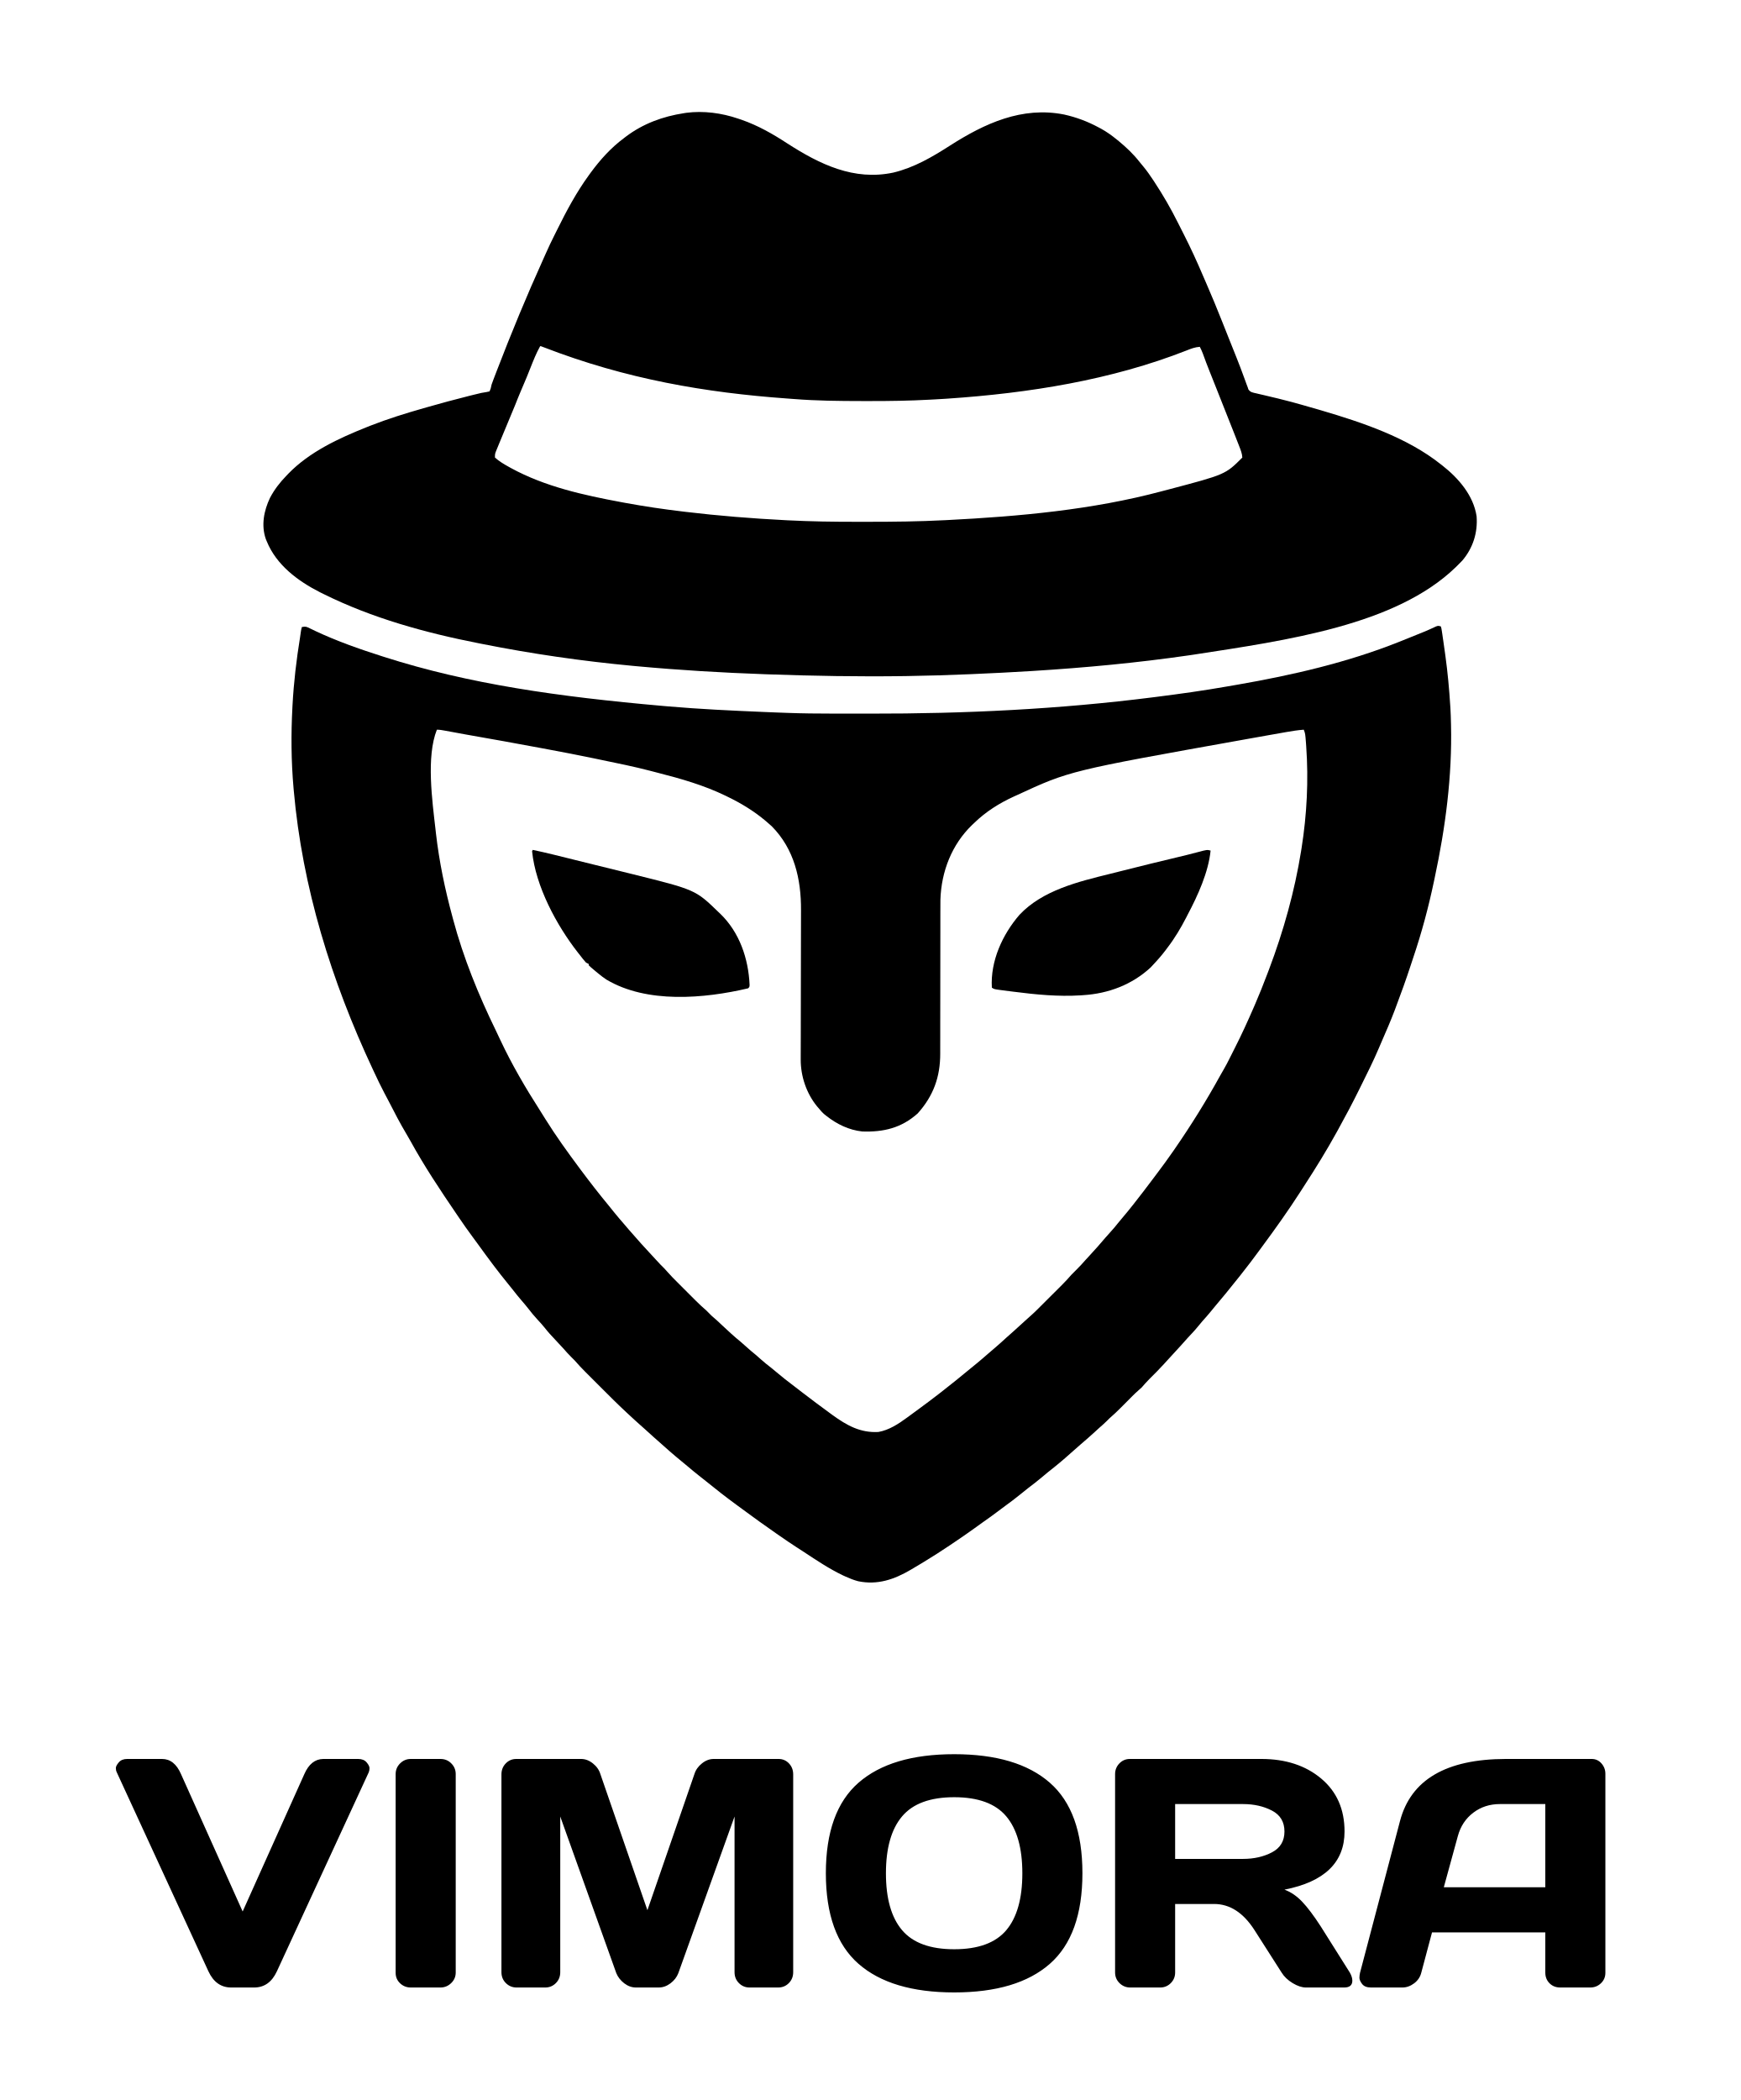
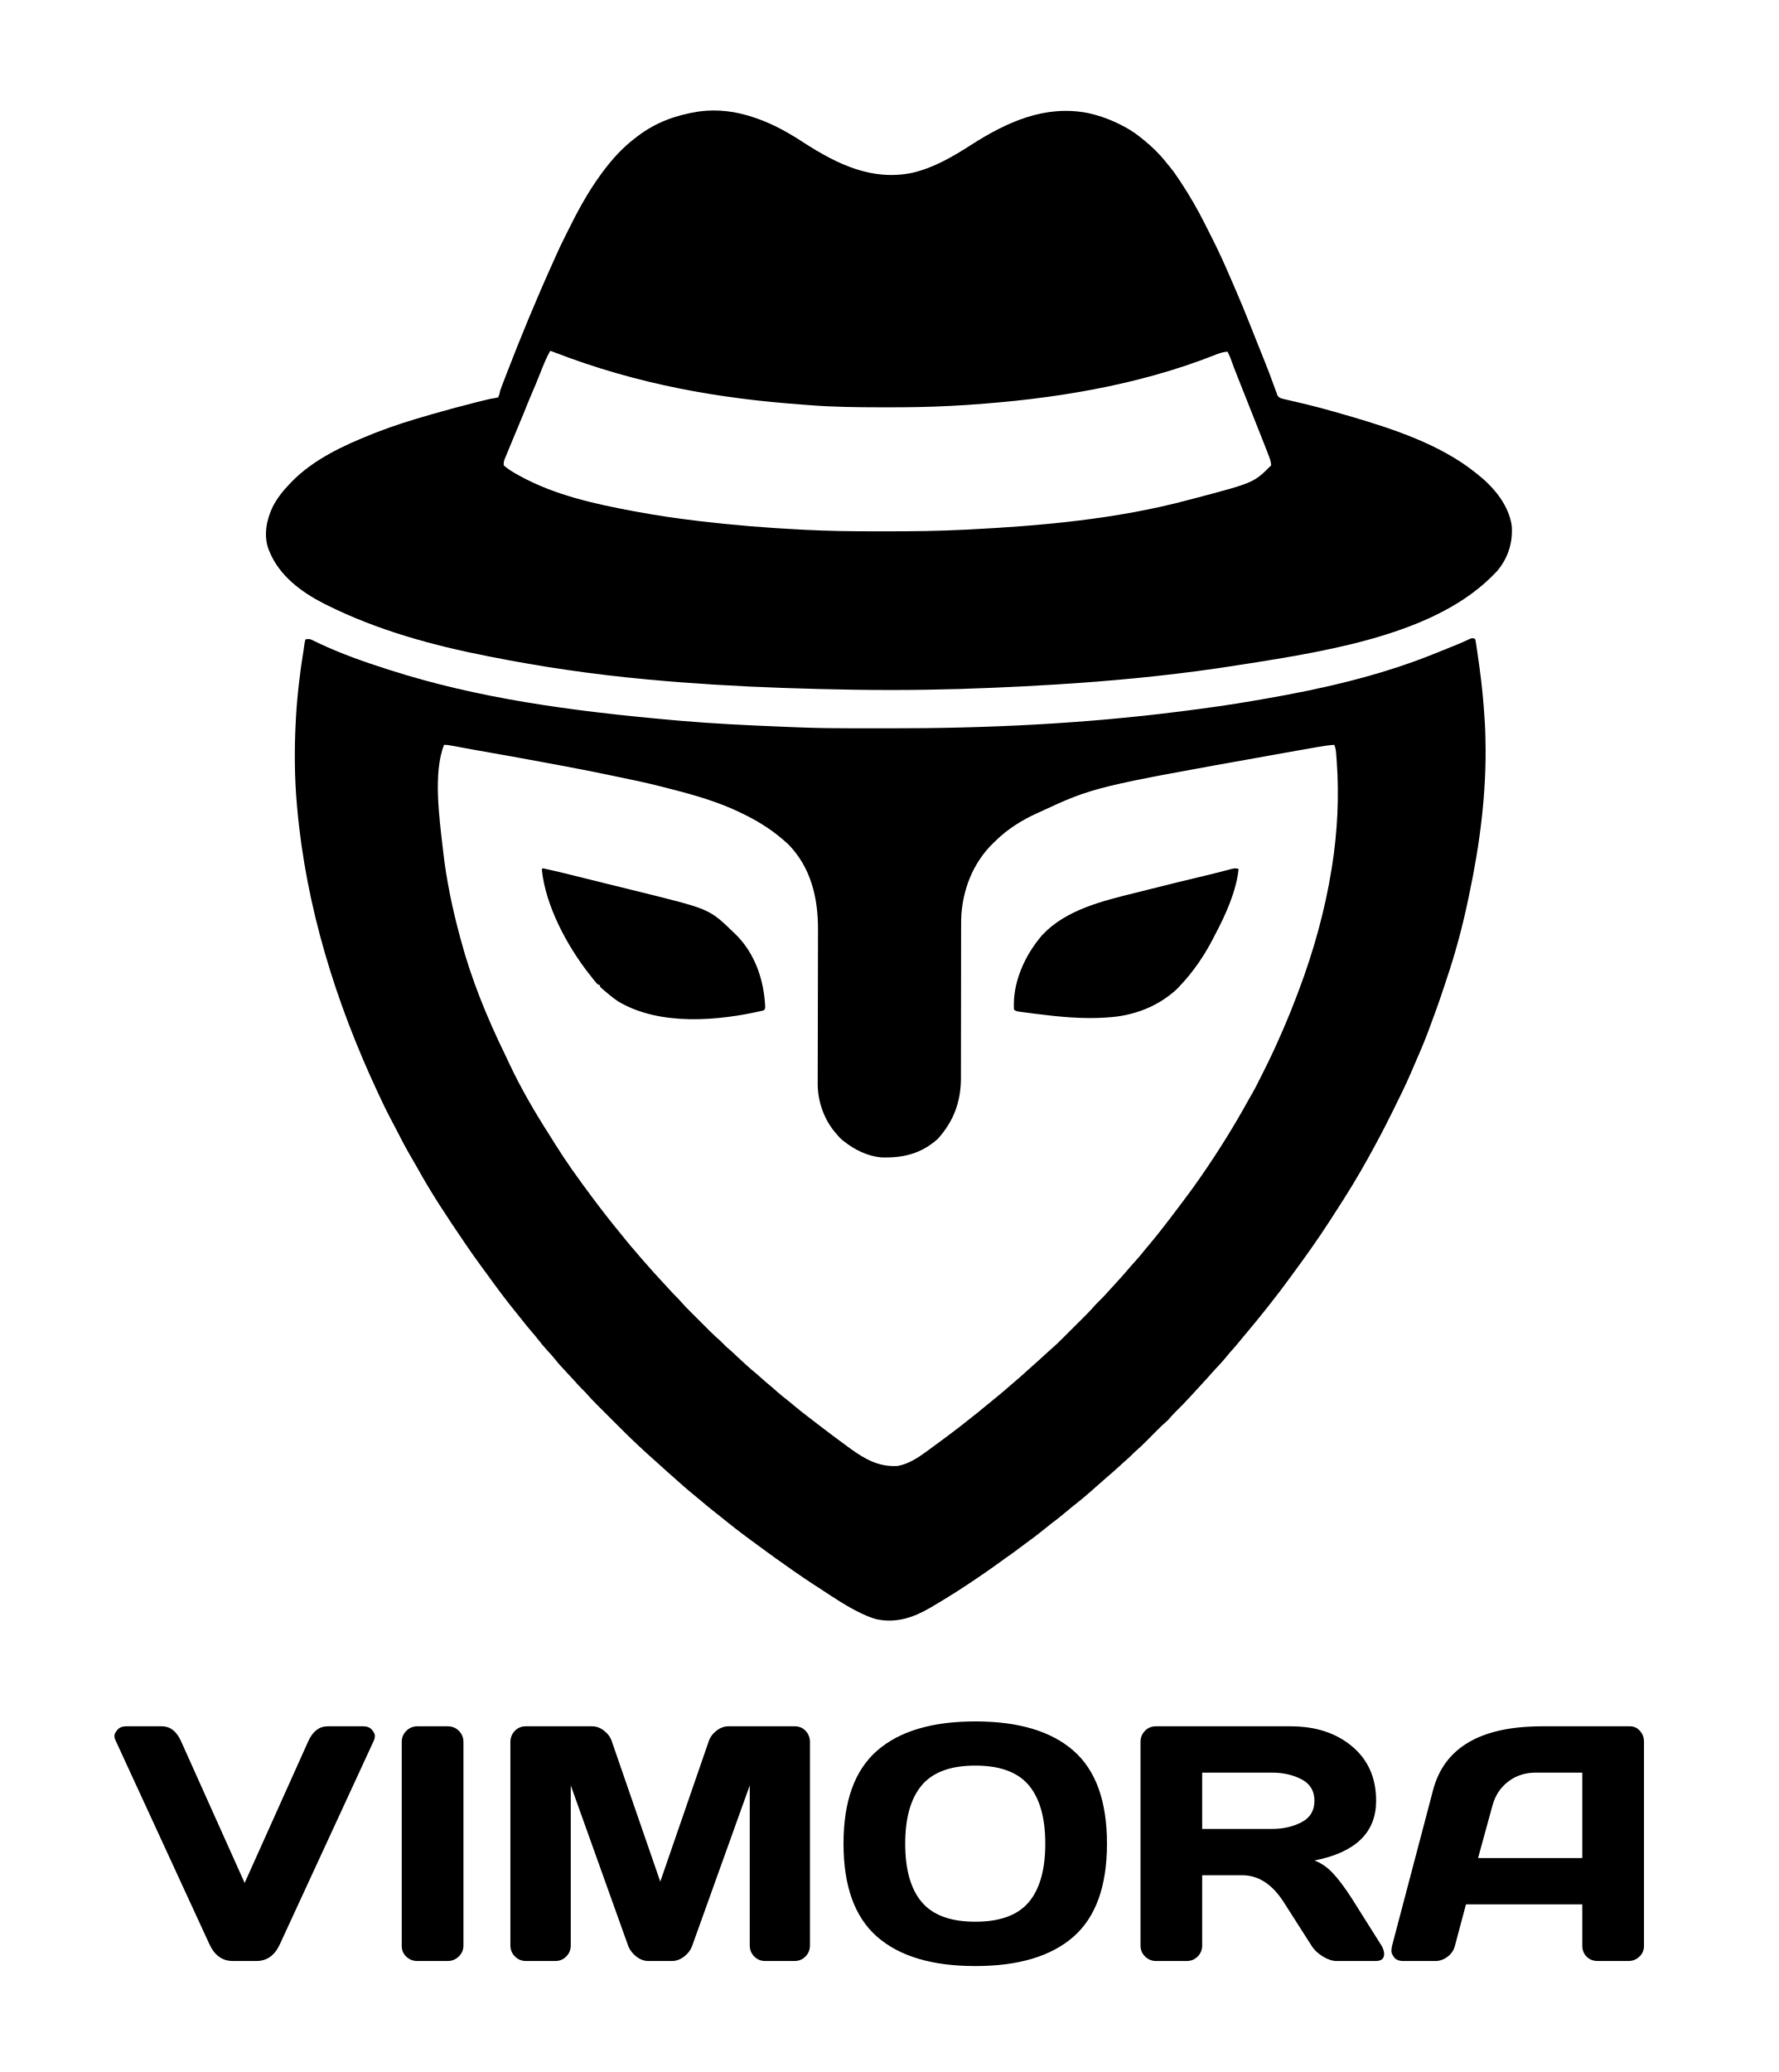
- <svg xmlns="http://www.w3.org/2000/svg" viewBox="-35.101 4.399 2578.2 3109.89">
+ <svg xmlns="http://www.w3.org/2000/svg" viewBox="-28.57 10.93 2565.14 2987.98">
  <g fill="#000000" fill-rule="evenodd">
    <path transform="translate(1058 180)" d="M0 0 C1.72 0.58 3.45 1.15 5.23 1.75 C29.57 10.21 51.6 22.78 73.11 36.85 C121.1 67.72 171.63 92.42 230 80 C260.8 72.67 287.6 56.92 314 40 C365.32 7.16 420.67 -18.38 483.04 -6 C501.09 -1.98 517.72 4.25 534 13 C535.2 13.64 536.41 14.28 537.65 14.93 C546.07 19.56 553.56 24.93 561 31 C561.53 31.43 561.53 31.43 564.21 33.59 C575.37 42.79 585.84 52.8 594.78 64.2 C596.89 66.86 599.05 69.45 601.23 72.05 C606.06 77.96 610.36 84.14 614.56 90.5 C615.33 91.66 616.1 92.82 616.89 94.01 C629.68 113.46 641.32 133.56 651.69 154.39 C654.47 159.96 657.28 165.52 660.12 171.07 C670.41 191.26 679.8 211.72 688.67 232.58 C690.41 236.63 692.17 240.68 693.94 244.73 C702.02 263.18 709.63 281.78 717.06 300.5 C718.15 303.24 719.25 305.98 720.34 308.72 C722.49 314.13 724.64 319.54 726.79 324.95 C730.55 334.38 734.32 343.8 738.1 353.22 C742.18 363.41 746.06 373.65 749.8 383.96 C750.43 385.67 751.05 387.37 751.69 389.12 C751.97 389.9 751.97 389.9 753.39 393.82 C753.92 395.2 754.45 396.58 755 398 C755.32 399.02 755.65 400.03 755.98 401.08 C759.09 405.58 762.64 405.74 767.88 406.96 C768.87 407.2 769.86 407.44 770.88 407.69 C774.1 408.46 777.33 409.2 780.56 409.94 C782.78 410.46 785 410.99 787.21 411.53 C791.55 412.57 795.89 413.6 800.23 414.62 C806.93 416.22 813.6 417.93 820.25 419.75 C821.24 420.02 822.23 420.29 823.24 420.57 C826.16 421.37 829.08 422.18 832 423 C832.53 423.15 832.53 423.15 835.19 423.89 C843.48 426.2 851.74 428.58 860 431 C861.39 431.41 862.78 431.81 864.21 432.23 C924.71 450.07 991.01 472.19 1041 512 C1041.77 512.6 1042.55 513.2 1043.34 513.82 C1067.16 532.48 1089.37 558.07 1094 589 C1095.86 613.16 1088.64 635.95 1072.84 654.54 C1070.49 657.05 1068.08 659.47 1065.62 661.88 C1064.74 662.74 1063.85 663.61 1062.94 664.51 C974.1 750.39 813.53 772.5 674 794 C672.18 794.27 670.36 794.54 668.48 794.81 C591.75 805.94 514.37 813.21 437 818 C435.93 818.07 434.86 818.13 433.76 818.2 C405.27 819.99 376.77 821.38 348.25 822.62 C346.83 822.69 345.41 822.75 343.94 822.81 C312.91 824.17 281.87 825.1 250.81 825.56 C249.43 825.58 248.05 825.6 246.63 825.63 C179.06 826.63 111.54 825.39 44 823 C42.58 822.95 41.17 822.9 39.71 822.85 C-23.62 820.6 -86.9 816.84 -150 811 C-151.9 810.83 -153.8 810.65 -155.75 810.47 C-230.65 803.47 -305.24 792.7 -379 778 C-380.67 777.67 -382.33 777.35 -384.05 777.01 C-462.8 761.54 -541.94 739.82 -614 704 C-615.67 703.18 -617.34 702.36 -619.06 701.51 C-652.02 684.77 -683.73 661.12 -698 626 C-698.44 624.96 -698.87 623.92 -699.32 622.85 C-706.53 602.43 -702.22 580.73 -693.25 561.81 C-686.75 549.38 -678.73 539.05 -669 529 C-668.05 528 -667.1 527 -666.12 525.97 C-634.73 493.57 -591.3 473.46 -550 457 C-548.27 456.3 -546.53 455.61 -544.75 454.89 C-519.03 444.81 -492.56 436.55 -466 429 C-465.24 428.78 -465.24 428.78 -461.37 427.67 C-440.66 421.75 -419.89 416.1 -399 410.88 C-397.16 410.41 -395.32 409.95 -393.43 409.48 C-379.31 405.98 -379.31 405.98 -372.36 404.95 C-370.92 404.64 -369.48 404.32 -368 404 C-366.19 399.88 -366.19 399.88 -365 394 C-364.15 391.54 -363.26 389.1 -362.33 386.68 C-361.79 385.26 -361.25 383.85 -360.69 382.39 C-360.13 380.94 -359.58 379.49 -359 378 C-358.48 376.65 -357.97 375.31 -357.44 373.92 C-335.98 318.06 -313.1 262.68 -288.43 208.16 C-287.1 205.22 -285.78 202.27 -284.47 199.32 C-280.53 190.48 -276.47 181.73 -272.08 173.1 C-270.6 170.19 -269.14 167.27 -267.7 164.34 C-254.04 136.66 -239.19 108.99 -221 84 C-220.04 82.67 -219.07 81.34 -218.08 79.97 C-203.87 60.68 -188.27 43.35 -169 29 C-168.1 28.31 -167.2 27.61 -166.27 26.89 C-140.67 7.52 -111.51 -3.15 -80 -8 C-78.88 -8.18 -77.77 -8.35 -76.62 -8.53 C-51.06 -11.85 -24.26 -8.28 0 0 Z M-293 337 C-298.77 347.23 -303.05 358.17 -307.38 369.06 C-308.7 372.35 -310.02 375.65 -311.34 378.94 C-311.97 380.5 -312.6 382.07 -313.25 383.69 C-316.07 390.63 -319.04 397.5 -322.02 404.37 C-324.82 410.91 -327.43 417.52 -330.05 424.14 C-332.53 430.33 -335.13 436.48 -337.73 442.62 C-342.07 452.91 -346.33 463.22 -350.57 473.53 C-351.48 475.75 -352.4 477.96 -353.32 480.17 C-354.47 482.94 -355.61 485.72 -356.75 488.5 C-357.38 490.04 -358.02 491.57 -358.67 493.16 C-360 497 -360 497 -360 502 C-353.73 507.62 -346.72 511.74 -339.38 515.81 C-338.28 516.42 -337.19 517.03 -336.06 517.65 C-285.97 545.01 -228.62 557.67 -173 568 C-171.19 568.34 -169.38 568.68 -167.51 569.02 C-138.78 574.32 -110 578.56 -81 582 C-79.96 582.12 -78.93 582.25 -77.86 582.38 C-28.64 588.27 20.74 592.21 70.25 594.75 C71.39 594.81 72.54 594.87 73.71 594.93 C107.73 596.66 141.74 597.17 175.8 597.13 C180.83 597.12 185.87 597.13 190.9 597.13 C229.43 597.17 267.96 596.73 306.44 594.75 C307.68 594.69 308.92 594.63 310.2 594.56 C416.15 589.18 524.8 579.43 627.57 551.92 C630.81 551.05 634.06 550.21 637.32 549.37 C721.93 527.07 721.93 527.07 747 502 C746.69 496.07 744.65 490.99 742.5 485.5 C742.32 485.04 742.32 485.04 741.42 482.72 C740.66 480.78 739.9 478.84 739.14 476.91 C738.05 474.13 736.97 471.35 735.89 468.57 C731.25 456.62 726.5 444.72 721.73 432.83 C717.35 421.9 713.03 410.95 708.73 400 C705.4 391.53 702.03 383.07 698.62 374.62 C695.06 365.77 691.69 356.86 688.47 347.86 C687.17 344.44 685.71 341.24 684 338 C677.02 338.49 671.11 340.7 664.69 343.31 C552.64 387.36 430.62 406.58 311 414.69 C309.42 414.79 307.85 414.9 306.22 415.01 C301.7 415.3 297.17 415.56 292.63 415.81 C289.96 415.95 287.29 416.1 284.61 416.25 C254.51 417.91 224.48 418.37 194.33 418.32 C190.69 418.31 187.05 418.31 183.4 418.31 C149.63 418.27 115.96 417.94 82.28 415.26 C78.74 414.98 75.19 414.72 71.65 414.46 C-46.57 405.89 -165 386.24 -287.96 338.58 C-292 337 -292 337 -293 337 Z " />
    <path transform="translate(2099 932)" d="M0 0 C0.93 2.97 0.93 2.97 1.53 7 C1.76 8.51 1.99 10.01 2.23 11.56 C2.46 13.21 2.7 14.86 2.94 16.56 C3.19 18.27 3.44 19.97 3.7 21.73 C4.5 27.15 5.25 32.57 6 38 C6.23 39.68 6.47 41.35 6.71 43.08 C10.14 67.99 12.46 92.91 14 118 C14.07 119.14 14.14 120.28 14.22 121.46 C14.63 128.31 14.86 135.15 15 142 C15.03 143.21 15.07 144.42 15.1 145.66 C16.94 221.49 6.86 297.98 -9 372 C-9.33 373.56 -9.65 375.12 -9.99 376.72 C-18.03 415.19 -28.29 453.49 -40.9 490.73 C-42.12 494.36 -43.31 498.01 -44.5 501.66 C-51.46 522.98 -59.09 544.02 -67 565 C-67.21 565.57 -67.21 565.57 -68.29 568.43 C-74.17 584.02 -80.79 599.26 -87.48 614.52 C-88.8 617.53 -90.08 620.55 -91.35 623.58 C-99.74 643.44 -109.45 662.68 -119 682 C-119.32 682.64 -119.32 682.64 -120.92 685.89 C-130.79 705.86 -141.2 725.51 -152 745 C-152.85 746.54 -153.69 748.08 -154.57 749.66 C-169.12 776.03 -184.95 801.67 -201.35 826.92 C-203.73 830.58 -206.09 834.26 -208.44 837.94 C-226.1 865.4 -245.05 891.94 -264.45 918.2 C-266.85 921.44 -269.23 924.68 -271.61 927.93 C-278.57 937.43 -285.67 946.78 -293 956 C-294.79 958.29 -296.58 960.58 -298.38 962.88 C-304.49 970.66 -310.74 978.33 -317 986 C-317.8 986.99 -318.61 987.98 -319.44 989 C-324.32 995 -329.3 1000.91 -334.3 1006.8 C-336.78 1009.74 -339.21 1012.7 -341.62 1015.69 C-345.2 1020.09 -348.95 1024.3 -352.77 1028.49 C-355 1030.99 -357.1 1033.57 -359.19 1036.19 C-364.09 1042.26 -369.43 1047.89 -374.78 1053.56 C-378.28 1057.3 -381.64 1061.14 -385 1065 C-388.65 1069.02 -392.33 1073.01 -396 1077 C-397.81 1078.98 -399.63 1080.96 -401.44 1082.94 C-402.35 1083.93 -403.27 1084.93 -404.21 1085.95 C-406.06 1087.98 -407.92 1090.01 -409.76 1092.05 C-416.95 1099.93 -424.42 1107.47 -432.02 1114.96 C-435.85 1118.85 -439.41 1122.89 -443 1127 C-444.51 1128.43 -446.04 1129.84 -447.62 1131.19 C-450.91 1134.05 -453.95 1136.91 -457 1140 C-457.93 1140.94 -458.87 1141.88 -459.83 1142.84 C-460.84 1143.86 -461.85 1144.88 -462.89 1145.93 C-465.2 1148.24 -467.51 1150.56 -469.81 1152.88 C-470.96 1154.03 -472.11 1155.19 -473.3 1156.39 C-479.04 1162.14 -484.82 1167.72 -491 1173 C-492.15 1174.15 -493.31 1175.31 -494.5 1176.5 C-498.19 1180.19 -502.06 1183.57 -506 1187 C-508 1188.83 -510 1190.66 -512 1192.5 C-518.83 1198.78 -525.82 1204.85 -532.88 1210.88 C-537.91 1215.18 -542.88 1219.55 -547.79 1224 C-558.68 1233.86 -569.95 1243.23 -581.54 1252.26 C-584.87 1254.89 -588.1 1257.61 -591.31 1260.38 C-597.58 1265.73 -604.11 1270.71 -610.68 1275.68 C-614.82 1278.86 -618.85 1282.12 -622.88 1285.44 C-630.18 1291.42 -637.71 1297.03 -645.34 1302.59 C-649.63 1305.73 -653.88 1308.92 -658.12 1312.12 C-664.8 1317.15 -671.59 1321.99 -678.44 1326.78 C-682.73 1329.81 -686.97 1332.88 -691.21 1335.97 C-700.54 1342.72 -710.02 1349.23 -719.58 1355.66 C-722.3 1357.49 -725.03 1359.34 -727.75 1361.18 C-739.98 1369.44 -752.4 1377.32 -765 1385 C-766.36 1385.83 -767.72 1386.66 -769.13 1387.52 C-772.74 1389.71 -776.36 1391.86 -780 1394 C-781.67 1394.99 -783.34 1395.99 -785.06 1397.01 C-809.58 1411.43 -834.42 1420 -863.03 1414.04 C-869.65 1412.31 -875.79 1409.83 -882 1407 C-883.19 1406.46 -884.39 1405.92 -885.62 1405.36 C-905.87 1395.67 -924.71 1383.06 -943.41 1370.7 C-947.23 1368.19 -951.09 1365.72 -954.94 1363.25 C-963.07 1357.99 -971.05 1352.53 -979 1347 C-980.83 1345.74 -982.66 1344.47 -984.48 1343.21 C-1001.26 1331.59 -1017.8 1319.66 -1034.21 1307.54 C-1037.4 1305.18 -1040.59 1302.84 -1043.79 1300.5 C-1058.91 1289.42 -1073.68 1277.95 -1088.19 1266.09 C-1091.83 1263.14 -1095.5 1260.25 -1099.19 1257.38 C-1104.88 1252.92 -1110.42 1248.31 -1115.92 1243.61 C-1118.73 1241.23 -1121.57 1238.89 -1124.44 1236.56 C-1136.44 1226.79 -1148.08 1216.55 -1159.57 1206.18 C-1161.66 1204.31 -1163.76 1202.46 -1165.88 1200.62 C-1170.35 1196.69 -1174.74 1192.66 -1179.13 1188.62 C-1181.37 1186.57 -1183.65 1184.56 -1185.94 1182.56 C-1191.73 1177.48 -1197.36 1172.24 -1203 1167 C-1204.12 1165.96 -1205.25 1164.93 -1206.4 1163.86 C-1219.52 1151.66 -1232.17 1138.99 -1244.82 1126.31 C-1248.65 1122.48 -1252.48 1118.65 -1256.31 1114.83 C-1258.76 1112.38 -1261.21 1109.92 -1263.66 1107.47 C-1264.8 1106.34 -1265.94 1105.2 -1267.1 1104.03 C-1272.61 1098.51 -1277.93 1092.93 -1283 1087 C-1284.65 1085.31 -1286.31 1083.64 -1288 1082 C-1292.21 1077.83 -1296.11 1073.48 -1300 1069 C-1302.28 1066.54 -1304.58 1064.08 -1306.88 1061.62 C-1320.96 1046.57 -1320.96 1046.57 -1327.31 1038.69 C-1330.68 1034.52 -1334.21 1030.59 -1337.88 1026.69 C-1343 1021.2 -1347.64 1015.48 -1352.22 1009.54 C-1355.05 1005.93 -1358 1002.46 -1361 999 C-1365.9 993.34 -1370.56 987.54 -1375.15 981.64 C-1378.24 977.7 -1381.39 973.81 -1384.56 969.94 C-1390.17 963.05 -1395.64 956.08 -1401 949 C-1402.15 947.48 -1403.31 945.95 -1404.5 944.38 C-1411.69 934.83 -1418.77 925.21 -1425.75 915.5 C-1428.58 911.58 -1431.45 907.68 -1434.33 903.8 C-1441.1 894.67 -1447.62 885.41 -1454 876 C-1455.39 873.96 -1456.79 871.91 -1458.18 869.87 C-1482.16 834.68 -1505.84 799.13 -1526.33 761.77 C-1528.23 758.38 -1530.15 755.03 -1532.14 751.7 C-1541.49 735.98 -1549.89 719.86 -1558.18 703.56 C-1560.36 699.3 -1562.61 695.08 -1564.88 690.88 C-1570.26 680.75 -1575.13 670.38 -1580 660 C-1580.71 658.49 -1581.42 656.97 -1582.15 655.41 C-1643.17 525.18 -1686.32 386.68 -1699 243 C-1699.11 241.74 -1699.23 240.47 -1699.34 239.17 C-1702.83 199.6 -1703.09 159.65 -1701 120 C-1700.94 118.85 -1700.88 117.71 -1700.82 116.53 C-1699.01 82.82 -1695.06 49.35 -1689.64 16.04 C-1689.24 13.52 -1688.87 10.99 -1688.55 8.45 C-1688.13 5.42 -1688.13 5.42 -1687 1 C-1681.34 -0.13 -1680.32 0.4 -1675.33 2.84 C-1673.99 3.48 -1672.64 4.13 -1671.25 4.79 C-1669.79 5.5 -1668.32 6.21 -1666.81 6.94 C-1635.18 21.8 -1602.26 33.37 -1569 44 C-1567.71 44.41 -1566.43 44.83 -1565.1 45.25 C-1439.3 85.51 -1307.27 104.09 -1153.73 117.68 C-1150.49 117.96 -1147.25 118.24 -1144.01 118.52 C-1097.51 122.55 -1050.81 124.73 -1004.19 126.69 C-1002.74 126.75 -1001.3 126.81 -999.82 126.87 C-995.62 127.05 -991.43 127.22 -987.23 127.39 C-986.06 127.43 -984.89 127.48 -983.69 127.53 C-979.46 127.7 -975.23 127.85 -971 128 C-969.93 128.04 -968.87 128.08 -967.77 128.12 C-945.65 128.94 -923.55 129.16 -901.41 129.17 C-897.85 129.17 -894.28 129.17 -890.71 129.18 C-883.27 129.18 -875.82 129.19 -868.38 129.19 C-860.89 129.19 -853.41 129.19 -845.92 129.21 C-705.73 129.46 -565.13 122.71 -426 105 C-424.57 104.82 -423.15 104.64 -421.68 104.45 C-386.49 99.99 -351.39 95.13 -316.46 88.96 C-311.09 88.02 -305.72 87.1 -300.35 86.18 C-219.84 72.21 -137.99 53.32 -62 23 C-61.2 22.68 -61.2 22.68 -57.17 21.08 C-21.01 6.6 -21.01 6.6 -7.17 0.14 C-4 -1 -4 -1 0 0 Z M-1487 153 C-1503.06 193.14 -1493.77 258.87 -1489 301 C-1488.81 302.74 -1488.61 304.49 -1488.41 306.29 C-1483.62 348.26 -1475.06 389.26 -1464 430 C-1463.67 431.23 -1463.34 432.47 -1463.01 433.74 C-1447.85 490.64 -1425.37 545.79 -1399.6 598.64 C-1397.31 603.37 -1395.08 608.11 -1392.88 612.88 C-1376.01 648.78 -1355.69 683.55 -1334.26 716.91 C-1331.51 721.18 -1328.84 725.49 -1326.19 729.81 C-1310.7 754.65 -1293.48 778.54 -1276 802 C-1275.6 802.54 -1275.6 802.54 -1273.58 805.26 C-1260.19 823.19 -1246.48 840.85 -1232.21 858.1 C-1229.74 861.11 -1227.29 864.13 -1224.88 867.19 C-1219.77 873.61 -1214.36 879.78 -1209 886 C-1206.94 888.42 -1204.87 890.83 -1202.81 893.25 C-1198.68 898.07 -1194.5 902.83 -1190.23 907.52 C-1188.36 909.6 -1186.53 911.69 -1184.7 913.8 C-1181.09 917.9 -1177.38 921.9 -1173.62 925.88 C-1169.41 930.35 -1165.21 934.84 -1161.12 939.44 C-1157.67 943.31 -1154.06 946.99 -1150.34 950.6 C-1148.49 952.5 -1146.72 954.49 -1144.99 956.5 C-1140.47 961.68 -1135.62 966.52 -1130.75 971.38 C-1129.78 972.35 -1128.81 973.32 -1127.81 974.32 C-1125.77 976.36 -1123.73 978.4 -1121.69 980.45 C-1118.57 983.55 -1115.46 986.67 -1112.36 989.78 C-1110.36 991.77 -1108.37 993.76 -1106.38 995.75 C-1105.92 996.22 -1105.92 996.22 -1103.59 998.55 C-1098.55 1003.57 -1093.39 1008.35 -1088 1013 C-1085.33 1015.67 -1082.67 1018.33 -1080 1021 C-1077.33 1023.33 -1074.67 1025.67 -1072 1028 C-1069.39 1030.43 -1066.78 1032.86 -1064.19 1035.31 C-1055.24 1043.72 -1046.31 1052.01 -1036.75 1059.72 C-1033.92 1062.07 -1031.21 1064.51 -1028.5 1067 C-1024.03 1071.12 -1019.4 1074.98 -1014.67 1078.79 C-1012.1 1080.92 -1009.64 1083.12 -1007.19 1085.38 C-1002.2 1089.92 -996.91 1094.04 -991.58 1098.18 C-988.13 1100.9 -984.78 1103.7 -981.44 1106.56 C-975.13 1111.94 -968.61 1116.99 -962 1122 C-959.83 1123.67 -957.67 1125.33 -955.5 1127 C-954.43 1127.82 -953.36 1128.65 -952.25 1129.5 C-950.07 1131.17 -947.89 1132.85 -945.71 1134.54 C-932.29 1144.89 -918.68 1154.98 -905 1165 C-903.72 1165.94 -902.44 1166.87 -901.12 1167.84 C-879.97 1183.16 -859.85 1194.56 -833 1193 C-817.51 1190.29 -803.45 1181.18 -791 1172 C-790.43 1171.58 -790.43 1171.58 -787.53 1169.48 C-783.67 1166.67 -779.84 1163.83 -776 1161 C-774.44 1159.86 -772.89 1158.72 -771.28 1157.54 C-762.1 1150.8 -752.99 1143.99 -744 1137 C-742.6 1135.92 -741.21 1134.84 -739.77 1133.73 C-725.25 1122.5 -711.05 1110.89 -696.89 1099.21 C-693.73 1096.6 -690.56 1094.02 -687.38 1091.44 C-681.76 1086.85 -676.3 1082.09 -670.84 1077.33 C-667.18 1074.16 -663.5 1071.01 -659.81 1067.88 C-654.32 1063.18 -648.97 1058.36 -643.67 1053.46 C-640.17 1050.24 -636.59 1047.12 -633 1044 C-626.58 1038.28 -620.23 1032.47 -613.9 1026.64 C-611.31 1024.28 -608.69 1021.95 -606.06 1019.62 C-602.92 1016.82 -599.96 1013.99 -597 1011 C-595.53 1009.54 -594.06 1008.07 -592.6 1006.61 C-587.94 1001.97 -583.29 997.33 -578.64 992.69 C-576.63 990.69 -574.63 988.7 -572.62 986.7 C-569.72 983.81 -566.82 980.91 -563.91 978.01 C-563.03 977.13 -562.14 976.24 -561.22 975.33 C-556.27 970.38 -551.57 965.31 -547 960 C-544.69 957.65 -542.35 955.31 -540 953 C-535.12 948.15 -530.48 943.23 -526 938 C-524.05 935.87 -522.09 933.74 -520.12 931.62 C-512.13 922.99 -504.34 914.25 -496.77 905.23 C-494.17 902.2 -491.52 899.25 -488.81 896.31 C-485.06 892.23 -481.55 888.02 -478.13 883.66 C-475.65 880.56 -473.08 877.53 -470.5 874.5 C-465.89 869.08 -461.4 863.59 -457 858 C-456.15 856.92 -455.29 855.84 -454.41 854.73 C-445.21 843.05 -436.17 831.27 -427.27 819.37 C-424.96 816.28 -422.65 813.21 -420.32 810.13 C-412.34 799.56 -404.55 788.88 -397 778 C-396.06 776.65 -395.13 775.3 -394.16 773.91 C-370.05 738.99 -347.68 703.13 -327.2 665.96 C-325.13 662.24 -323.01 658.56 -320.88 654.88 C-318.16 650.15 -315.64 645.37 -313.23 640.49 C-310.6 635.22 -307.96 629.95 -305.28 624.7 C-295.14 604.77 -285.88 584.52 -277 564 C-276.74 563.39 -276.74 563.39 -275.39 560.3 C-268.9 545.31 -262.84 530.17 -257.08 514.87 C-256.14 512.38 -255.19 509.9 -254.24 507.41 C-233.04 451.23 -216.53 392.32 -207 333 C-206.76 331.52 -206.52 330.05 -206.28 328.52 C-198.38 278.57 -195.79 228.1 -199.38 177.62 C-199.5 175.84 -199.63 174.06 -199.76 172.23 C-200.81 158.74 -200.81 158.74 -203 153 C-211.63 153.65 -220.04 154.93 -228.55 156.45 C-229.97 156.7 -231.39 156.95 -232.85 157.2 C-237.52 158.03 -242.2 158.86 -246.88 159.69 C-250.18 160.27 -253.49 160.86 -256.8 161.44 C-267.2 163.29 -277.6 165.14 -288 167 C-289.65 167.3 -291.31 167.59 -293.01 167.9 C-549.89 213.83 -549.89 213.83 -628 250 C-628.71 250.32 -628.71 250.32 -632.29 251.93 C-653.75 261.71 -674.05 274.48 -691 291 C-692.1 292.03 -693.19 293.07 -694.32 294.13 C-724.4 323.17 -739.81 363.04 -741.18 404.57 C-741.28 411.06 -741.27 417.56 -741.26 424.05 C-741.26 426.54 -741.26 429.02 -741.27 431.51 C-741.27 436.83 -741.28 442.15 -741.27 447.47 C-741.27 455.9 -741.29 464.33 -741.3 472.76 C-741.35 496.71 -741.37 520.67 -741.38 544.63 C-741.38 557.88 -741.4 571.14 -741.44 584.39 C-741.46 592.76 -741.46 601.12 -741.45 609.49 C-741.45 614.7 -741.46 619.92 -741.48 625.14 C-741.48 627.55 -741.48 629.95 -741.47 632.35 C-741.35 667.16 -751.57 695.34 -774.81 721.25 C-798.93 742.85 -825.42 749.11 -857 748 C-876.68 745.91 -894.65 737.14 -910 725 C-910.88 724.32 -911.75 723.64 -912.65 722.94 C-916.23 719.98 -919.03 716.57 -922 713 C-922.68 712.21 -923.36 711.43 -924.06 710.62 C-939.65 691.49 -948.16 666.18 -948.1 641.67 C-948.1 641.16 -948.1 641.16 -948.1 638.56 C-948.09 635.12 -948.08 631.69 -948.07 628.25 C-948.06 625.79 -948.06 623.32 -948.05 620.86 C-948.04 615.54 -948.03 610.23 -948.01 604.92 C-947.99 596.51 -947.98 588.09 -947.97 579.67 C-947.93 555.74 -947.89 531.81 -947.83 507.87 C-947.79 494.65 -947.77 481.43 -947.76 468.21 C-947.75 461.23 -947.74 454.24 -947.71 447.26 C-947.69 440.67 -947.68 434.09 -947.68 427.5 C-947.68 425.1 -947.67 422.7 -947.66 420.3 C-947.41 374.2 -957.67 329.71 -991 296 C-993.61 293.6 -996.28 291.27 -999 289 C-999.8 288.33 -1000.59 287.66 -1001.41 286.97 C-1018.39 272.85 -1037.13 261.55 -1057 252 C-1057.9 251.56 -1058.8 251.12 -1059.73 250.66 C-1091 235.51 -1125.2 225.59 -1158.79 217.07 C-1162.73 216.07 -1166.66 215.04 -1170.58 214 C-1194.67 207.71 -1219.07 202.77 -1243.44 197.74 C-1247.17 196.97 -1250.89 196.18 -1254.62 195.4 C-1277.39 190.64 -1300.24 186.29 -1323.12 182.01 C-1326.23 181.43 -1329.35 180.85 -1332.46 180.26 C-1369.51 173.32 -1406.62 166.66 -1443.75 160.17 C-1454.13 158.35 -1464.49 156.45 -1474.84 154.46 C-1478.95 153.68 -1482.8 153 -1487 153 Z " />
    <path transform="translate(754 1263)" d="M0 0 C9.92 2.07 19.78 4.35 29.62 6.75 C30.26 6.9 30.26 6.9 33.49 7.69 C42.33 9.84 51.15 12.04 59.97 14.25 C70.47 16.88 80.98 19.48 91.49 22.05 C109 26.34 126.5 30.66 144 35 C145.09 35.27 146.18 35.54 147.31 35.82 C240.98 59.09 240.98 59.09 275 92 C275.87 92.81 276.73 93.63 277.62 94.47 C306.24 122.01 319.45 160.99 321.18 199.97 C321 203 321 203 319 205 C253.72 220.35 168.91 227.81 109 192 C104.79 189.22 100.88 186.23 97 183 C96.37 182.48 96.37 182.48 93.16 179.84 C85.94 173.79 85.94 173.79 83 171 C83 170.34 83 169.68 83 169 C82.34 168.67 82.34 168.67 79 167 C75.74 163.56 72.92 159.74 70 156 C68.99 154.73 67.98 153.47 66.95 152.16 C35.32 111.78 4.25 54.03 -1 2 C-0.67 1.34 -0.34 0.68 0 0 Z " />
    <path transform="translate(1758 1264)" d="M0 0 C-3.17 32.02 -19 66.75 -34 95 C-34.67 96.32 -35.34 97.64 -36.03 99 C-44.1 114.69 -53.23 130 -64 144 C-64.77 145.03 -65.53 146.06 -66.32 147.12 C-72.12 154.84 -78.35 162 -85 169 C-86.22 170.32 -87.43 171.64 -88.69 173 C-116.25 198.57 -151.33 211.82 -188.56 214.12 C-189.18 214.17 -189.18 214.17 -192.33 214.39 C-225.62 216.54 -259 213.24 -292 209 C-292.71 208.91 -292.71 208.91 -296.3 208.46 C-300.37 207.94 -304.43 207.41 -308.5 206.88 C-309.11 206.8 -309.11 206.8 -312.21 206.4 C-320.65 205.24 -320.65 205.24 -324 203 C-326.3 163.66 -308.28 124.31 -283.12 95.19 C-248.81 58.63 -195.58 46.02 -148.72 34.42 C-141.82 32.71 -134.93 30.97 -128.04 29.23 C-102.28 22.75 -76.51 16.34 -50.66 10.25 C-39.73 7.68 -28.84 4.96 -17.98 2.07 C-5.26 -1.32 -5.26 -1.32 0 0 Z " />
  </g>
-   <path fill="#000000" transform="translate(131.5 2947.69) scale(0.483364)" d="M13.2 -659.2Q10.3 -665.0 10.3 -672.1Q10.3 -679.2 19.3 -689.7Q28.3 -700.2 44.9 -700.2L151.9 -700.2Q189.9 -700.2 210.0 -653.8L398.9 -232.9L587.9 -653.8Q607.9 -699.7 646.0 -700.2L752.9 -700.2Q770.0 -700.2 778.8 -689.7Q787.6 -679.2 787.6 -672.1Q787.6 -665.0 785.2 -659.2L503.9 -49.8Q481.0 -0.0 434.1 -0.0L363.8 -0.0Q316.9 -0.0 293.9 -49.8L13.2 -659.2ZM867.7 -44.9L867.7 -653.8Q867.7 -672.9 881.3 -686.5Q895.0 -700.2 914.1 -700.2L1004.9 -700.2Q1024.9 -700.2 1038.3 -686.5Q1051.8 -672.9 1051.8 -653.8L1051.8 -45.9Q1051.8 -26.9 1037.8 -13.4Q1023.9 -0.0 1004.9 -0.0L914.1 -0.0Q895.0 -0.0 881.3 -12.9Q867.7 -25.9 867.7 -44.9ZM1191.9 -46.9L1191.9 -652.8Q1191.9 -672.9 1205.1 -686.5Q1218.3 -700.2 1237.3 -700.2L1436.0 -700.2Q1455.1 -700.2 1472.2 -686.5Q1489.3 -672.9 1495.1 -653.8L1639.2 -236.8L1783.2 -653.8Q1789.1 -672.9 1806.2 -686.5Q1823.2 -700.2 1842.3 -700.2L2041.0 -700.2Q2060.1 -700.2 2073.0 -686.5Q2085.9 -672.9 2085.9 -652.8L2085.9 -46.9Q2085.9 -26.9 2072.5 -13.4Q2059.1 -0.0 2040.0 -0.0L1952.1 -0.0Q1933.1 -0.0 1919.7 -13.4Q1906.2 -26.9 1906.2 -46.9L1906.2 -523.9L1733.9 -43.9Q1727.1 -25.9 1710.0 -12.9Q1692.9 -0.0 1673.8 -0.0L1604.0 -0.0Q1585.0 -0.0 1568.1 -12.9Q1551.3 -25.9 1543.9 -43.9L1372.1 -523.9L1372.1 -46.9Q1372.1 -26.9 1358.6 -13.4Q1345.2 -0.0 1326.2 -0.0L1238.3 -0.0Q1219.2 -0.0 1205.6 -13.4Q1191.9 -26.9 1191.9 -46.9ZM2579.3 15.1Q2386.2 15.1 2286.1 -72.5Q2186.0 -160.2 2186.0 -350.1Q2186.0 -540.0 2286.1 -627.4Q2386.2 -714.8 2579.3 -714.8Q2772.5 -714.8 2872.3 -627.4Q2972.2 -540.0 2972.2 -350.1Q2972.2 -160.2 2872.3 -72.5Q2772.5 15.1 2579.3 15.1ZM2579.3 -583.0Q2469.2 -583.0 2419.7 -524.4Q2370.1 -465.8 2370.1 -349.9Q2370.1 -233.9 2419.7 -175.5Q2469.2 -117.2 2579.3 -117.2Q2689.5 -117.2 2738.8 -175.5Q2788.1 -233.9 2788.1 -349.9Q2788.1 -465.8 2738.8 -524.4Q2689.5 -583.0 2579.3 -583.0ZM3799.3 -21.0Q3799.3 -0.0 3774.4 -0.0L3657.2 -0.0Q3638.7 -0.0 3616.5 -13.4Q3594.2 -26.9 3582.5 -45.9L3499.5 -175.8Q3448.2 -255.9 3375.5 -255.9L3256.3 -255.9L3256.3 -45.9Q3256.3 -26.9 3242.9 -13.4Q3229.5 -0.0 3210.4 -0.0L3118.7 -0.0Q3099.6 -0.0 3085.9 -13.4Q3072.3 -26.9 3072.3 -45.9L3072.3 -653.8Q3072.3 -672.9 3085.4 -686.5Q3098.6 -700.2 3117.7 -700.2L3520.5 -700.2Q3632.3 -700.2 3703.9 -640.1Q3775.4 -580.1 3775.4 -478.0Q3775.4 -335.9 3591.3 -299.8Q3620.6 -289.1 3645.5 -262.9Q3670.4 -236.8 3702.6 -187.0L3791.5 -45.9Q3799.3 -32.2 3799.3 -21.0ZM3256.3 -394.0L3464.4 -394.0Q3514.6 -394.0 3553.0 -414.1Q3591.3 -434.1 3591.3 -478.0Q3591.3 -522.0 3553.0 -542.0Q3514.6 -562.0 3464.4 -562.0L3256.3 -562.0L3256.3 -394.0ZM3822.8 -44.9L3945.3 -509.8Q3995.1 -699.7 4269.5 -700.2L4532.7 -700.2Q4550.8 -700.2 4562.7 -686.5Q4574.7 -672.9 4574.7 -654.8L4574.7 -44.9Q4574.7 -25.9 4561.0 -12.9Q4547.4 -0.0 4528.3 -0.0L4436.5 -0.0Q4416.5 -0.0 4403.6 -12.9Q4390.6 -25.9 4390.6 -45.9L4390.6 -168.9L4043.5 -168.9L4010.7 -45.9Q4005.9 -25.9 3988.8 -12.9Q3971.7 -0.0 3952.6 -0.0L3856.4 -0.0Q3837.4 -0.0 3829.1 -11.0Q3820.8 -22.0 3821.0 -30.3Q3821.3 -38.6 3822.8 -44.9ZM4079.6 -307.1L4390.6 -307.1L4390.6 -562.0L4251.5 -562.0Q4204.6 -562.0 4169.7 -535.4Q4134.8 -508.8 4122.6 -463.9L4079.6 -307.1Z" />
+   <path fill="#000000" transform="translate(131.5 2838.84) scale(0.483364)" d="M13.2 -659.2Q10.3 -665.0 10.3 -672.1Q10.3 -679.2 19.3 -689.7Q28.3 -700.2 44.9 -700.2L151.9 -700.2Q189.9 -700.2 210.0 -653.8L398.9 -232.9L587.9 -653.8Q607.9 -699.7 646.0 -700.2L752.9 -700.2Q770.0 -700.2 778.8 -689.7Q787.6 -679.2 787.6 -672.1Q787.6 -665.0 785.2 -659.2L503.9 -49.8Q481.0 -0.0 434.1 -0.0L363.8 -0.0Q316.9 -0.0 293.9 -49.8L13.2 -659.2ZM867.7 -44.9L867.7 -653.8Q867.7 -672.9 881.3 -686.5Q895.0 -700.2 914.1 -700.2L1004.9 -700.2Q1024.9 -700.2 1038.3 -686.5Q1051.8 -672.9 1051.8 -653.8L1051.8 -45.9Q1051.8 -26.9 1037.8 -13.4Q1023.9 -0.0 1004.9 -0.0L914.1 -0.0Q895.0 -0.0 881.3 -12.9Q867.7 -25.9 867.7 -44.9ZM1191.9 -46.9L1191.9 -652.8Q1191.9 -672.9 1205.1 -686.5Q1218.3 -700.2 1237.3 -700.2L1436.0 -700.2Q1455.1 -700.2 1472.2 -686.5Q1489.3 -672.9 1495.1 -653.8L1639.2 -236.8L1783.2 -653.8Q1789.1 -672.9 1806.2 -686.5Q1823.2 -700.2 1842.3 -700.2L2041.0 -700.2Q2060.1 -700.2 2073.0 -686.5Q2085.9 -672.9 2085.9 -652.8L2085.9 -46.9Q2085.9 -26.9 2072.5 -13.4Q2059.1 -0.0 2040.0 -0.0L1952.1 -0.0Q1933.1 -0.0 1919.7 -13.4Q1906.2 -26.9 1906.2 -46.9L1906.2 -523.9L1733.9 -43.9Q1727.1 -25.9 1710.0 -12.9Q1692.9 -0.0 1673.8 -0.0L1604.0 -0.0Q1585.0 -0.0 1568.1 -12.9Q1551.3 -25.9 1543.9 -43.9L1372.1 -523.9L1372.1 -46.9Q1372.1 -26.9 1358.6 -13.4Q1345.2 -0.0 1326.2 -0.0L1238.3 -0.0Q1219.2 -0.0 1205.6 -13.4Q1191.9 -26.9 1191.9 -46.9ZM2579.3 15.1Q2386.2 15.1 2286.1 -72.5Q2186.0 -160.2 2186.0 -350.1Q2186.0 -540.0 2286.1 -627.4Q2386.2 -714.8 2579.3 -714.8Q2772.5 -714.8 2872.3 -627.4Q2972.2 -540.0 2972.2 -350.1Q2972.2 -160.2 2872.3 -72.5Q2772.5 15.1 2579.3 15.1ZM2579.3 -583.0Q2469.2 -583.0 2419.7 -524.4Q2370.1 -465.8 2370.1 -349.9Q2370.1 -233.9 2419.7 -175.5Q2469.2 -117.2 2579.3 -117.2Q2689.5 -117.2 2738.8 -175.5Q2788.1 -233.9 2788.1 -349.9Q2788.1 -465.8 2738.8 -524.4Q2689.5 -583.0 2579.3 -583.0ZM3799.3 -21.0Q3799.3 -0.0 3774.4 -0.0L3657.2 -0.0Q3638.7 -0.0 3616.5 -13.4Q3594.2 -26.9 3582.5 -45.9L3499.5 -175.8Q3448.2 -255.9 3375.5 -255.9L3256.3 -255.9L3256.3 -45.9Q3256.3 -26.9 3242.9 -13.4Q3229.5 -0.0 3210.4 -0.0L3118.7 -0.0Q3099.6 -0.0 3085.9 -13.4Q3072.3 -26.9 3072.3 -45.9L3072.3 -653.8Q3072.3 -672.9 3085.4 -686.5Q3098.6 -700.2 3117.7 -700.2L3520.5 -700.2Q3632.3 -700.2 3703.9 -640.1Q3775.4 -580.1 3775.4 -478.0Q3775.4 -335.9 3591.3 -299.8Q3620.6 -289.1 3645.5 -262.9Q3670.4 -236.8 3702.6 -187.0L3791.5 -45.9Q3799.3 -32.2 3799.3 -21.0ZM3256.3 -394.0L3464.4 -394.0Q3514.6 -394.0 3553.0 -414.1Q3591.3 -434.1 3591.3 -478.0Q3591.3 -522.0 3553.0 -542.0Q3514.6 -562.0 3464.4 -562.0L3256.3 -562.0L3256.3 -394.0ZM3822.8 -44.9L3945.3 -509.8Q3995.1 -699.7 4269.5 -700.2L4532.7 -700.2Q4550.8 -700.2 4562.7 -686.5Q4574.7 -672.9 4574.7 -654.8L4574.7 -44.9Q4574.7 -25.9 4561.0 -12.9Q4547.4 -0.0 4528.3 -0.0L4436.5 -0.0Q4416.5 -0.0 4403.6 -12.9Q4390.6 -25.9 4390.6 -45.9L4390.6 -168.9L4043.5 -168.9L4010.7 -45.9Q4005.9 -25.9 3988.8 -12.9Q3971.7 -0.0 3952.6 -0.0L3856.4 -0.0Q3837.4 -0.0 3829.1 -11.0Q3820.8 -22.0 3821.0 -30.3Q3821.3 -38.6 3822.8 -44.9ZM4079.6 -307.1L4390.6 -307.1L4390.6 -562.0L4251.5 -562.0Q4204.6 -562.0 4169.7 -535.4Q4134.8 -508.8 4122.6 -463.9L4079.6 -307.1Z" />
</svg>
